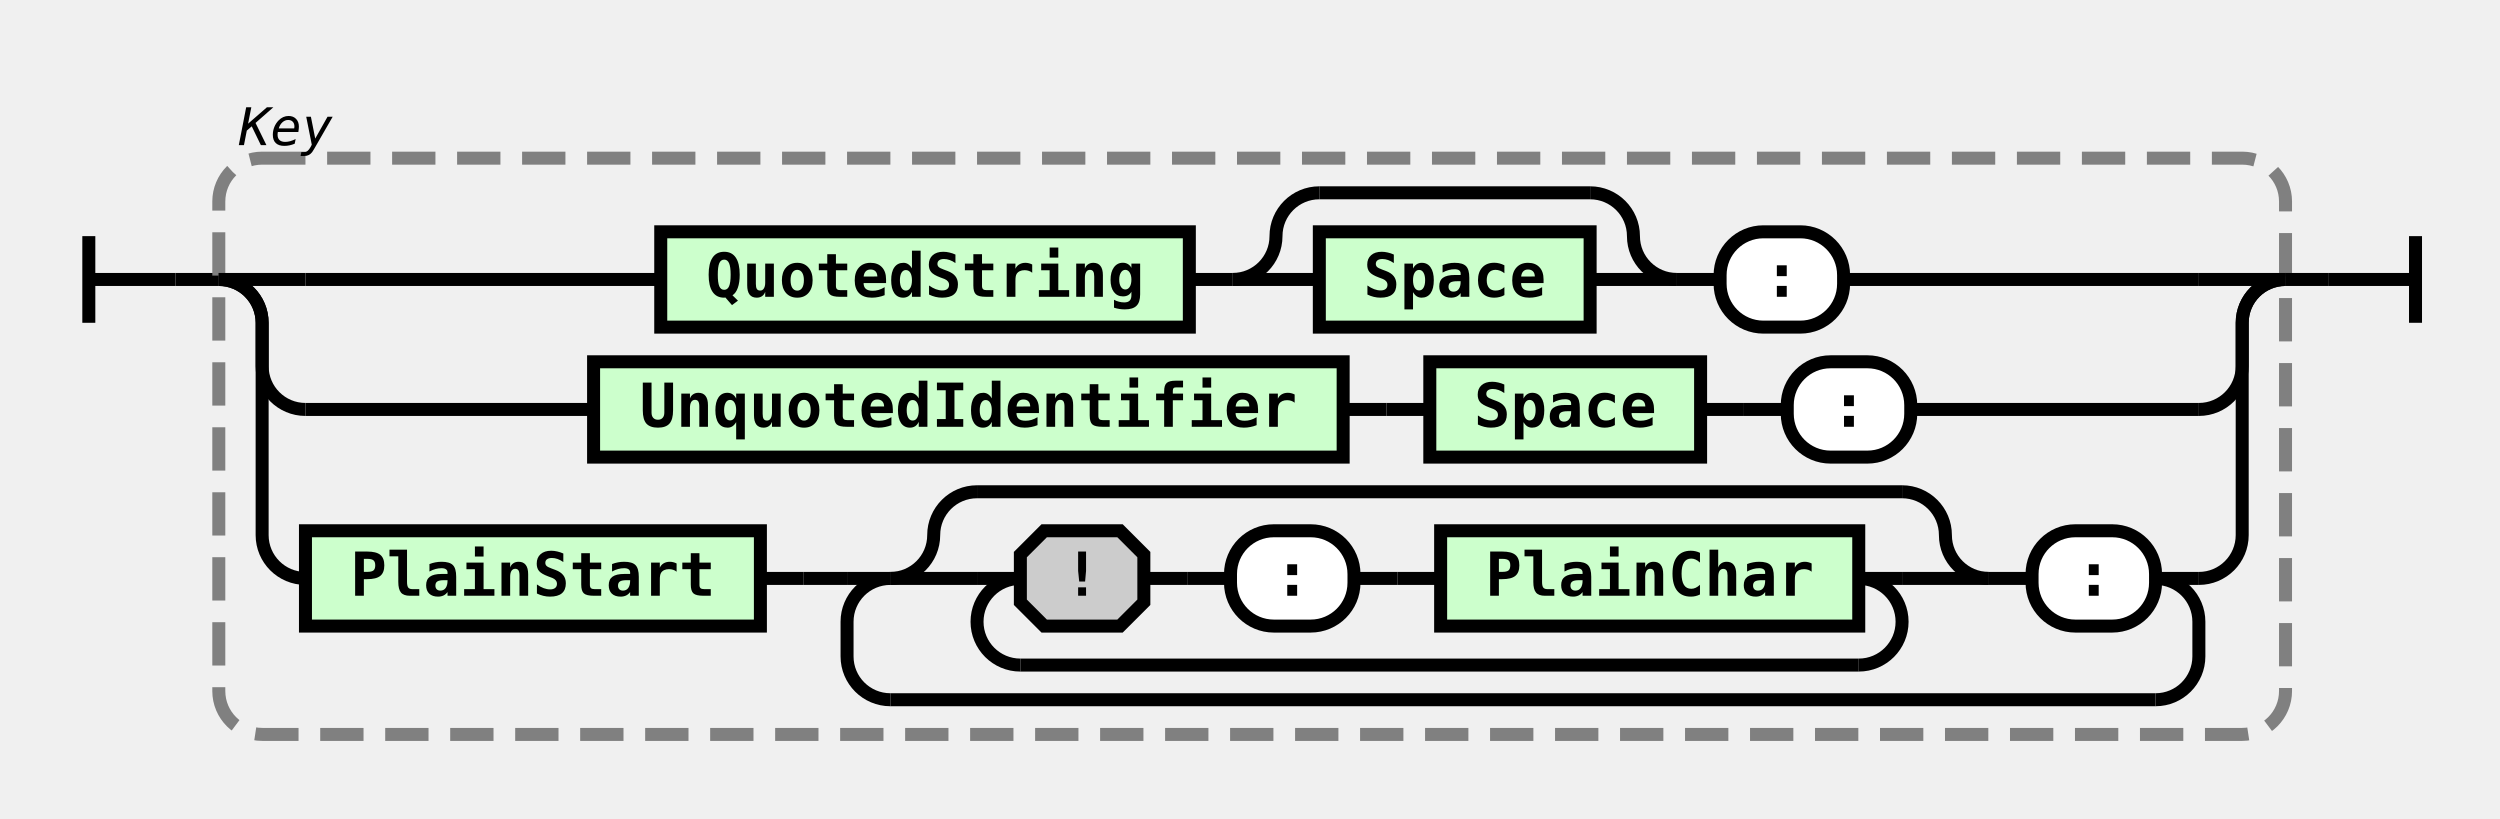
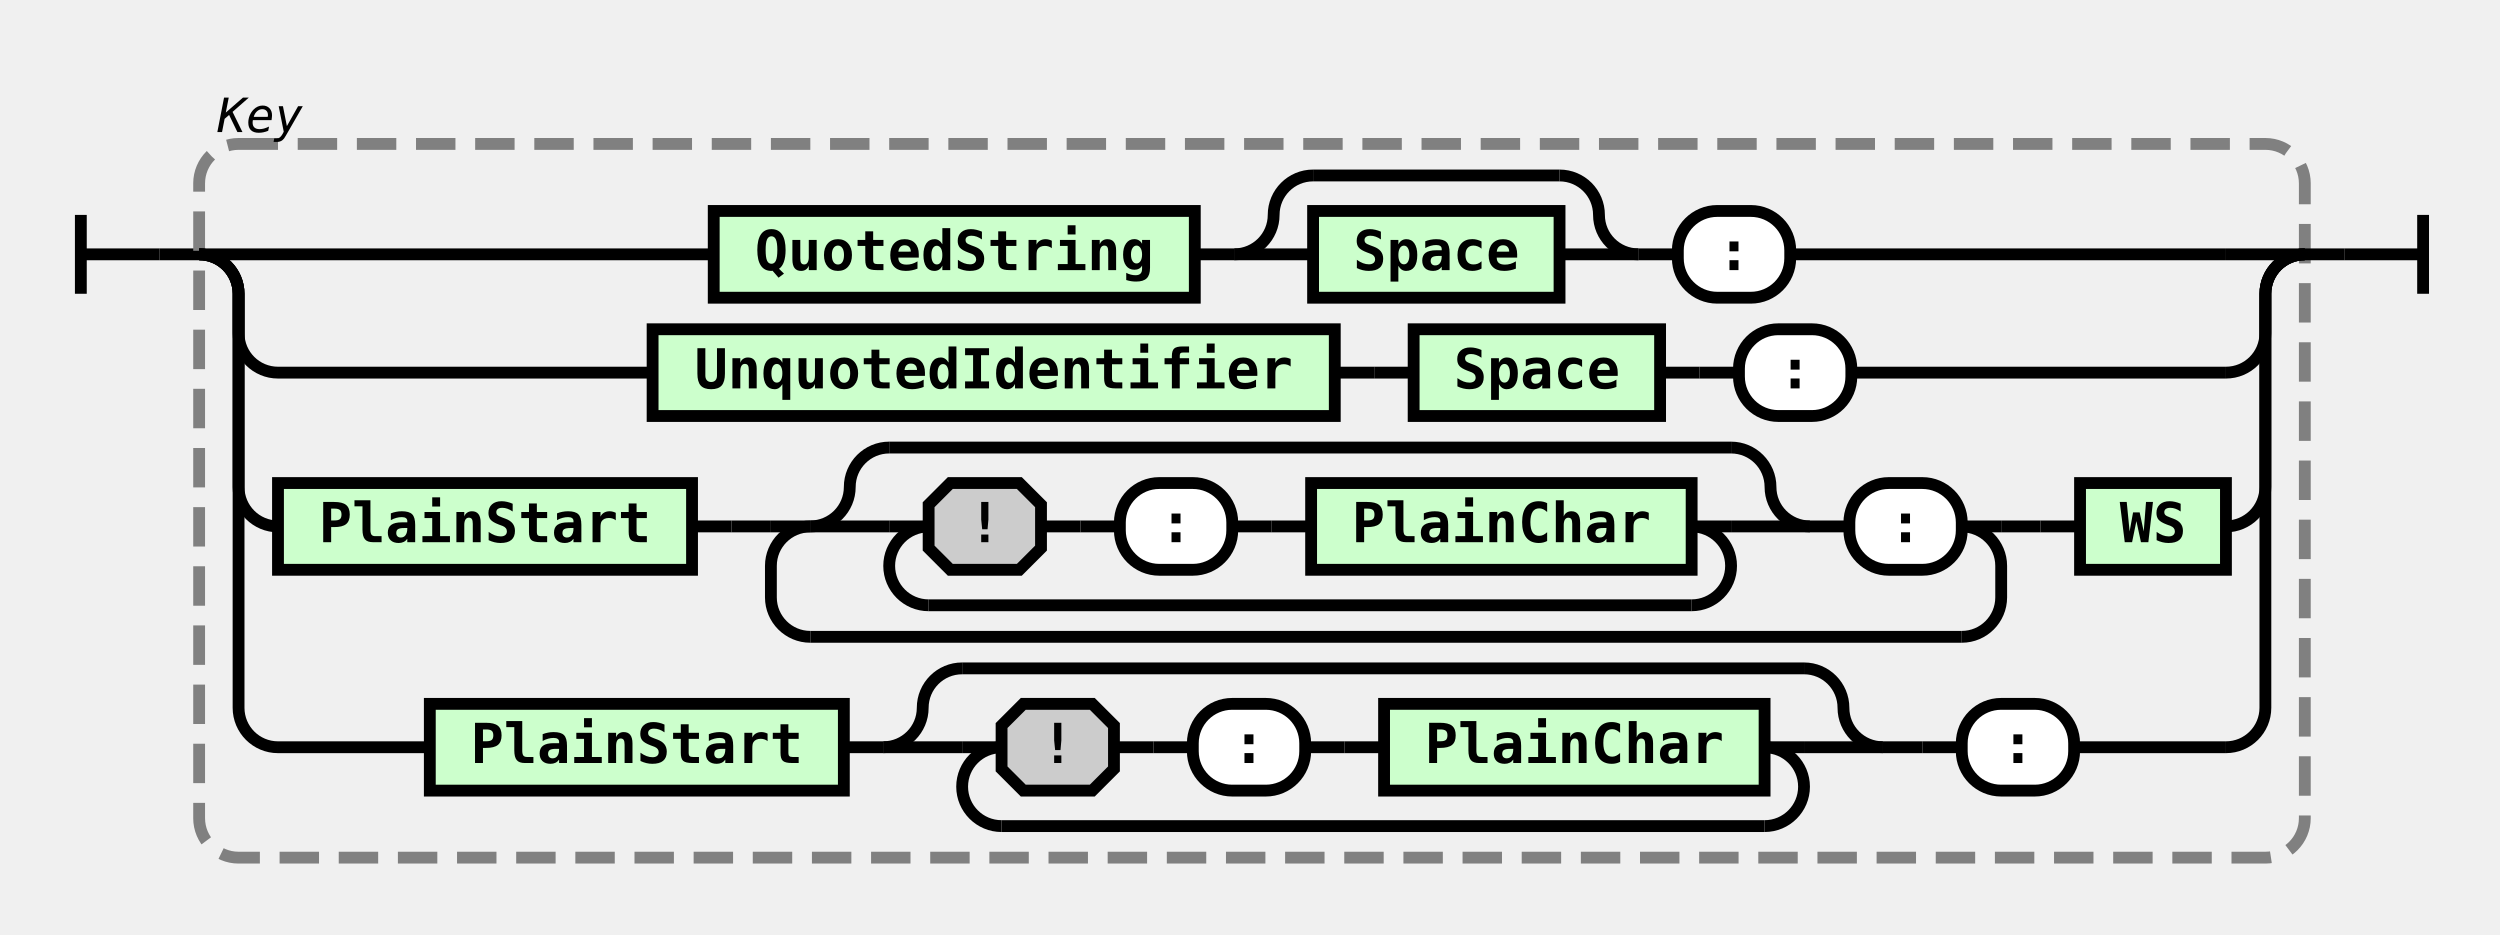
- <svg xmlns="http://www.w3.org/2000/svg" class="railroad-diagram" width="577" height="189" viewBox="0 0 577 189">
+ <svg xmlns="http://www.w3.org/2000/svg" class="railroad-diagram" width="634" height="237" viewBox="0 0 634 237">
  <g transform="translate(.5 .5)">
    <g class="Start">
      <path d="M20 54v20m0 -10h20" />
    </g>
    <path d="M40 64h10" />
    <g class="Group rule">
      <path d="M50 64h0" />
-       <path d="M527 64h0" />
-       <rect x="50" y="36" width="477" height="133" rx="10" ry="10" class="group-box" />
+       <path d="M584 64h0" />
+       <rect x="50" y="36" width="534" height="181" rx="10" ry="10" class="group-box" />
      <g class="Choice">
        <path d="M50 64h0" />
-         <path d="M527 64h0" />
+         <path d="M584 64h0" />
        <path d="M50 64h20" />
        <g class="Sequence">
-           <path d="M70 64h82" />
-           <path d="M425 64h82" />
+           <path d="M70 64h110.5" />
+           <path d="M453.5 64h110.5" />
          <g class="Sequence">
-             <path d="M152 64h0" />
-             <path d="M425 64h0" />
-             <path d="M274 64h10" />
+             <path d="M180.5 64h0" />
+             <path d="M453.5 64h0" />
+             <path d="M302.5 64h10" />
            <g class="non-terminal rule-ref">
-               <path d="M152 64h0" />
-               <path d="M274 64h0" />
-               <rect x="152" y="53" width="122" height="22" />
-               <text x="213" y="68">QuotedString</text>
+               <path d="M180.5 64h0" />
+               <path d="M302.5 64h0" />
+               <rect x="180.5" y="53" width="122" height="22" />
+               <text x="241.5" y="68">QuotedString</text>
            </g>
            <g class="Choice">
-               <path d="M284 64h0" />
-               <path d="M386.5 64h0" />
-               <path d="M284 64a10 10 0 0 0 10 -10v0a10 10 0 0 1 10 -10" />
+               <path d="M312.5 64h0" />
+               <path d="M415 64h0" />
+               <path d="M312.5 64a10 10 0 0 0 10 -10v0a10 10 0 0 1 10 -10" />
              <g class="Skip">
-                 <path d="M304 44h62.5" />
-               </g>
-               <path d="M366.5 44a10 10 0 0 1 10 10v0a10 10 0 0 0 10 10" />
-               <path d="M284 64h20" />
+                 <path d="M332.5 44h62.5" />
+               </g>
+               <path d="M395 44a10 10 0 0 1 10 10v0a10 10 0 0 0 10 10" />
+               <path d="M312.5 64h20" />
              <g class="non-terminal rule-ref">
-                 <path d="M304 64h0" />
-                 <path d="M366.5 64h0" />
-                 <rect x="304" y="53" width="62.5" height="22" />
-                 <text x="335.25" y="68">Space</text>
-               </g>
-               <path d="M366.5 64h20" />
-             </g>
-             <path d="M386.5 64h10" />
+                 <path d="M332.5 64h0" />
+                 <path d="M395 64h0" />
+                 <rect x="332.5" y="53" width="62.5" height="22" />
+                 <text x="363.75" y="68">Space</text>
+               </g>
+               <path d="M395 64h20" />
+             </g>
+             <path d="M415 64h10" />
            <g class="terminal literal">
-               <path d="M396.5 64h0" />
              <path d="M425 64h0" />
-               <rect x="396.5" y="53" width="28.5" height="22" rx="10" ry="10" />
-               <text x="410.75" y="68">:</text>
+               <path d="M453.5 64h0" />
+               <rect x="425" y="53" width="28.5" height="22" rx="10" ry="10" />
+               <text x="439.25" y="68">:</text>
            </g>
          </g>
        </g>
-         <path d="M507 64h20" />
+         <path d="M564 64h20" />
        <path d="M50 64a10 10 0 0 1 10 10v10a10 10 0 0 0 10 10" />
        <g class="Sequence">
-           <path d="M70 94h66.5" />
-           <path d="M440.5 94h66.5" />
-           <path d="M309.5 94h10" />
+           <path d="M70 94h95" />
+           <path d="M469 94h95" />
+           <path d="M338 94h10" />
          <g class="non-terminal rule-ref">
-             <path d="M136.5 94h0" />
-             <path d="M309.5 94h0" />
-             <rect x="136.5" y="83" width="173" height="22" />
-             <text x="223" y="98">UnquotedIdentifier</text>
-           </g>
-           <path d="M319.5 94h10" />
-           <path d="M392 94h10" />
+             <path d="M165 94h0" />
+             <path d="M338 94h0" />
+             <rect x="165" y="83" width="173" height="22" />
+             <text x="251.5" y="98">UnquotedIdentifier</text>
+           </g>
+           <path d="M348 94h10" />
+           <path d="M420.5 94h10" />
          <g class="non-terminal rule-ref">
-             <path d="M329.5 94h0" />
-             <path d="M392 94h0" />
-             <rect x="329.5" y="83" width="62.5" height="22" />
-             <text x="360.75" y="98">Space</text>
-           </g>
-           <path d="M402 94h10" />
+             <path d="M358 94h0" />
+             <path d="M420.5 94h0" />
+             <rect x="358" y="83" width="62.5" height="22" />
+             <text x="389.25" y="98">Space</text>
+           </g>
+           <path d="M430.5 94h10" />
          <g class="terminal literal">
-             <path d="M412 94h0" />
            <path d="M440.5 94h0" />
-             <rect x="412" y="83" width="28.5" height="22" rx="10" ry="10" />
-             <text x="426.25" y="98">:</text>
+             <path d="M469 94h0" />
+             <rect x="440.5" y="83" width="28.5" height="22" rx="10" ry="10" />
+             <text x="454.75" y="98">:</text>
          </g>
        </g>
-         <path d="M507 94a10 10 0 0 0 10 -10v-10a10 10 0 0 1 10 -10" />
+         <path d="M564 94a10 10 0 0 0 10 -10v-10a10 10 0 0 1 10 -10" />
        <path d="M50 64a10 10 0 0 1 10 10v49a10 10 0 0 0 10 10" />
        <g class="Sequence">
          <path d="M70 133h0" />
-           <path d="M507 133h0" />
-           <path d="M175 133h10" />
-           <g class="non-terminal rule-ref">
+           <path d="M564 133h0" />
+           <path d="M507 133h10" />
+           <g class="Sequence">
            <path d="M70 133h0" />
-             <path d="M175 133h0" />
-             <rect x="70" y="122" width="105" height="22" />
-             <text x="122.5" y="137">PlainStart</text>
-           </g>
-           <path d="M185 133h10" />
-           <g class="OneOrMore">
-             <path d="M195 133h0" />
            <path d="M507 133h0" />
-             <path d="M205 133a10 10 0 0 0 -10 10v8a10 10 0 0 0 10 10" />
-             <g class="Skip">
-               <path d="M205 161h292" />
-             </g>
-             <path d="M497 161a10 10 0 0 0 10 -10v-8a10 10 0 0 0 -10 -10" />
-             <path d="M195 133h10" />
-             <path d="M497 133h10" />
-             <g class="Sequence">
-               <path d="M205 133h0" />
-               <path d="M497 133h0" />
-               <g class="Choice">
+             <path d="M175 133h10" />
+             <g class="non-terminal rule-ref">
+               <path d="M70 133h0" />
+               <path d="M175 133h0" />
+               <rect x="70" y="122" width="105" height="22" />
+               <text x="122.5" y="137">PlainStart</text>
+             </g>
+             <path d="M185 133h10" />
+             <g class="OneOrMore">
+               <path d="M195 133h0" />
+               <path d="M507 133h0" />
+               <path d="M205 133a10 10 0 0 0 -10 10v8a10 10 0 0 0 10 10" />
+               <g class="Skip">
+                 <path d="M205 161h292" />
+               </g>
+               <path d="M497 161a10 10 0 0 0 10 -10v-8a10 10 0 0 0 -10 -10" />
+               <path d="M195 133h10" />
+               <path d="M497 133h10" />
+               <g class="Sequence">
                <path d="M205 133h0" />
-                 <path d="M458.5 133h0" />
-                 <path d="M205 133a10 10 0 0 0 10 -10v0a10 10 0 0 1 10 -10" />
-                 <g class="Skip">
-                   <path d="M225 113h213.5" />
-                 </g>
-                 <path d="M438.5 113a10 10 0 0 1 10 10v0a10 10 0 0 0 10 10" />
-                 <path d="M205 133h20" />
-                 <g class="OneOrMore">
-                   <path d="M225 133h0" />
-                   <path d="M438.5 133h0" />
-                   <path d="M235 133a10 10 0 0 0 -10 10v0a10 10 0 0 0 10 10" />
+                 <path d="M497 133h0" />
+                 <g class="Choice">
+                   <path d="M205 133h0" />
+                   <path d="M458.5 133h0" />
+                   <path d="M205 133a10 10 0 0 0 10 -10v0a10 10 0 0 1 10 -10" />
                  <g class="Skip">
-                     <path d="M235 153h193.5" />
+                     <path d="M225 113h213.5" />
                  </g>
-                   <path d="M428.5 153a10 10 0 0 0 10 -10v0a10 10 0 0 0 -10 -10" />
-                   <path d="M225 133h10" />
-                   <path d="M428.5 133h10" />
-                   <g class="Sequence">
-                     <path d="M235 133h0" />
-                     <path d="M428.5 133h0" />
-                     <path d="M312 133h10" />
+                   <path d="M438.5 113a10 10 0 0 1 10 10v0a10 10 0 0 0 10 10" />
+                   <path d="M205 133h20" />
+                   <g class="OneOrMore">
+                     <path d="M225 133h0" />
+                     <path d="M438.5 133h0" />
+                     <path d="M235 133a10 10 0 0 0 -10 10v0a10 10 0 0 0 10 10" />
+                     <g class="Skip">
+                       <path d="M235 153h193.5" />
+                     </g>
+                     <path d="M428.5 153a10 10 0 0 0 10 -10v0a10 10 0 0 0 -10 -10" />
+                     <path d="M225 133h10" />
+                     <path d="M428.5 133h10" />
                    <g class="Sequence">
                      <path d="M235 133h0" />
-                       <path d="M312 133h0" />
-                       <path d="M263.5 133h10" />
-                       <g class="decision simple-and">
+                       <path d="M428.5 133h0" />
+                       <path d="M312 133h10" />
+                       <g class="Sequence">
                        <path d="M235 133h0" />
-                         <path d="M263.5 133h0" />
-                         <path d="M235 133v5.5l5.5 5.5h17.5l5.5 -5.5v-11l-5.5 -5.5h-17.5l-5.5 5.5v5.5" />
-                         <text x="249.25" y="137">!</text>
+                         <path d="M312 133h0" />
+                         <path d="M263.5 133h10" />
+                         <g class="decision simple-and">
+                           <path d="M235 133h0" />
+                           <path d="M263.5 133h0" />
+                           <path d="M235 133v5.5l5.5 5.5h17.5l5.5 -5.5v-11l-5.5 -5.5h-17.5l-5.5 5.5v5.5" />
+                           <text x="249.25" y="137">!</text>
+                         </g>
+                         <path d="M273.5 133h10" />
+                         <g class="terminal literal">
+                           <path d="M283.5 133h0" />
+                           <path d="M312 133h0" />
+                           <rect x="283.5" y="122" width="28.5" height="22" rx="10" ry="10" />
+                           <text x="297.75" y="137">:</text>
+                         </g>
                      </g>
-                       <path d="M273.5 133h10" />
-                       <g class="terminal literal">
-                         <path d="M283.5 133h0" />
-                         <path d="M312 133h0" />
-                         <rect x="283.5" y="122" width="28.5" height="22" rx="10" ry="10" />
-                         <text x="297.75" y="137">:</text>
+                       <path d="M322 133h10" />
+                       <g class="non-terminal rule-ref">
+                         <path d="M332 133h0" />
+                         <path d="M428.5 133h0" />
+                         <rect x="332" y="122" width="96.5" height="22" />
+                         <text x="380.25" y="137">PlainChar</text>
                      </g>
                    </g>
-                     <path d="M322 133h10" />
-                     <g class="non-terminal rule-ref">
-                       <path d="M332 133h0" />
-                       <path d="M428.5 133h0" />
-                       <rect x="332" y="122" width="96.5" height="22" />
-                       <text x="380.25" y="137">PlainChar</text>
+                   </g>
+                   <path d="M438.5 133h20" />
+                 </g>
+                 <path d="M458.5 133h10" />
+                 <g class="terminal literal">
+                   <path d="M468.5 133h0" />
+                   <path d="M497 133h0" />
+                   <rect x="468.5" y="122" width="28.5" height="22" rx="10" ry="10" />
+                   <text x="482.75" y="137">:</text>
+                 </g>
+               </g>
+             </g>
+           </g>
+           <path d="M517 133h10" />
+           <g class="non-terminal rule-ref">
+             <path d="M527 133h0" />
+             <path d="M564 133h0" />
+             <rect x="527" y="122" width="37" height="22" />
+             <text x="545.5" y="137">WS</text>
+           </g>
+         </g>
+         <path d="M564 133a10 10 0 0 0 10 -10v-49a10 10 0 0 1 10 -10" />
+         <path d="M50 64a10 10 0 0 1 10 10v105a10 10 0 0 0 10 10" />
+         <g class="Sequence">
+           <path d="M70 189h38.5" />
+           <path d="M525.5 189h38.5" />
+           <path d="M477 189h10" />
+           <g class="Sequence">
+             <path d="M108.5 189h0" />
+             <path d="M477 189h0" />
+             <path d="M213.5 189h10" />
+             <g class="non-terminal rule-ref">
+               <path d="M108.5 189h0" />
+               <path d="M213.5 189h0" />
+               <rect x="108.5" y="178" width="105" height="22" />
+               <text x="161" y="193">PlainStart</text>
+             </g>
+             <g class="Choice">
+               <path d="M223.5 189h0" />
+               <path d="M477 189h0" />
+               <path d="M223.5 189a10 10 0 0 0 10 -10v0a10 10 0 0 1 10 -10" />
+               <g class="Skip">
+                 <path d="M243.5 169h213.5" />
+               </g>
+               <path d="M457 169a10 10 0 0 1 10 10v0a10 10 0 0 0 10 10" />
+               <path d="M223.5 189h20" />
+               <g class="OneOrMore">
+                 <path d="M243.5 189h0" />
+                 <path d="M457 189h0" />
+                 <path d="M253.5 189a10 10 0 0 0 -10 10v0a10 10 0 0 0 10 10" />
+                 <g class="Skip">
+                   <path d="M253.5 209h193.5" />
+                 </g>
+                 <path d="M447 209a10 10 0 0 0 10 -10v0a10 10 0 0 0 -10 -10" />
+                 <path d="M243.5 189h10" />
+                 <path d="M447 189h10" />
+                 <g class="Sequence">
+                   <path d="M253.5 189h0" />
+                   <path d="M447 189h0" />
+                   <path d="M330.5 189h10" />
+                   <g class="Sequence">
+                     <path d="M253.5 189h0" />
+                     <path d="M330.5 189h0" />
+                     <path d="M282 189h10" />
+                     <g class="decision simple-and">
+                       <path d="M253.5 189h0" />
+                       <path d="M282 189h0" />
+                       <path d="M253.5 189v5.5l5.5 5.5h17.5l5.5 -5.5v-11l-5.5 -5.5h-17.5l-5.5 5.5v5.5" />
+                       <text x="267.75" y="193">!</text>
+                     </g>
+                     <path d="M292 189h10" />
+                     <g class="terminal literal">
+                       <path d="M302 189h0" />
+                       <path d="M330.5 189h0" />
+                       <rect x="302" y="178" width="28.5" height="22" rx="10" ry="10" />
+                       <text x="316.25" y="193">:</text>
                    </g>
                  </g>
+                   <path d="M340.5 189h10" />
+                   <g class="non-terminal rule-ref">
+                     <path d="M350.5 189h0" />
+                     <path d="M447 189h0" />
+                     <rect x="350.5" y="178" width="96.5" height="22" />
+                     <text x="398.75" y="193">PlainChar</text>
+                   </g>
                </g>
-                 <path d="M438.5 133h20" />
-               </g>
-               <path d="M458.5 133h10" />
-               <g class="terminal literal">
-                 <path d="M468.5 133h0" />
-                 <path d="M497 133h0" />
-                 <rect x="468.5" y="122" width="28.5" height="22" rx="10" ry="10" />
-                 <text x="482.75" y="137">:</text>
-               </g>
-             </g>
+               </g>
+               <path d="M457 189h20" />
+             </g>
+           </g>
+           <path d="M487 189h10" />
+           <g class="terminal literal">
+             <path d="M497 189h0" />
+             <path d="M525.5 189h0" />
+             <rect x="497" y="178" width="28.5" height="22" rx="10" ry="10" />
+             <text x="511.25" y="193">:</text>
          </g>
        </g>
-         <path d="M507 133a10 10 0 0 0 10 -10v-49a10 10 0 0 1 10 -10" />
+         <path d="M564 189a10 10 0 0 0 10 -10v-105a10 10 0 0 1 10 -10" />
      </g>
      <g class="comment">
        <path d="M50 28h0" />
        <path d="M81 28h0" />
        <text x="65.5" y="33" class="comment">Key</text>
      </g>
    </g>
-     <path d="M527 64h10" />
-     <path class="End" d="M 537 64 h 20 m 0 -10 v 20" />
+     <path d="M584 64h10" />
+     <path class="End" d="M 594 64 h 20 m 0 -10 v 20" />
  </g>
  <style>  svg {
    background-color: hsl(30,20%,95%);
  }
  path {
    stroke-width: 3;
    stroke: black;
    fill: rgba(0,0,0,0);
  }
  text {
    font: bold 14px monospace;
    text-anchor: middle;
    white-space: pre;
  }
  text.diagram-text {
    font-size: 12px;
  }
  text.diagram-arrow {
    font-size: 16px;
  }
  text.label {
    text-anchor: start;
  }
  text.comment {
    font: italic 12px monospace;
  }
  g.non-terminal text {
    /*font-style: italic;*/
  }
  rect {
    stroke-width: 3;
    stroke: black;
    fill: hsl(120,100%,90%);
  }
  rect.group-box {
    stroke: gray;
    stroke-dasharray: 10 5;
    fill: none;
  }
  g.literal rect {
    fill: #fff;
  }
  path.diagram-text {
    stroke-width: 3;
    stroke: black;
    fill: white;
    cursor: help;
  }
  .decision path {
    fill: #ccc;
  }
  g.diagram-text:hover path.diagram-text {
    fill: #eee;
  }
  text.repeat-text {
    font: italic 12px monospace;
    text-anchor: end;
  }
  .repeat-box &gt; rect.group-box {
    stroke: gray;
    stroke-width: 2;
    stroke-dasharray: 1 5;
    fill: none;
  }
  .delimiter &gt; rect.group-box {
    stroke: gray;
    stroke-width: 2;
    stroke-dasharray: 1 5;
    fill: none;
  }

</style>
</svg>
